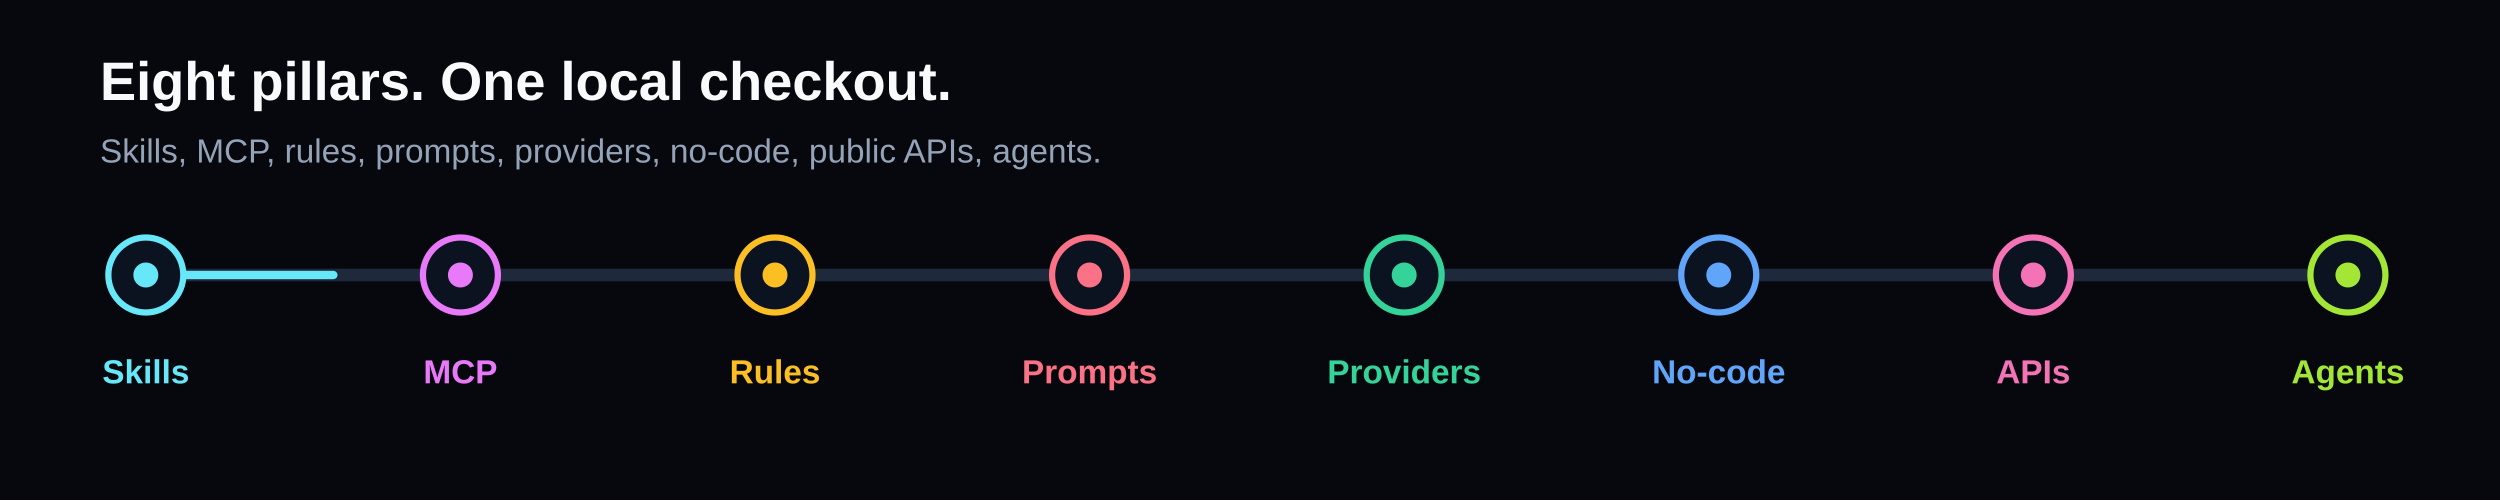
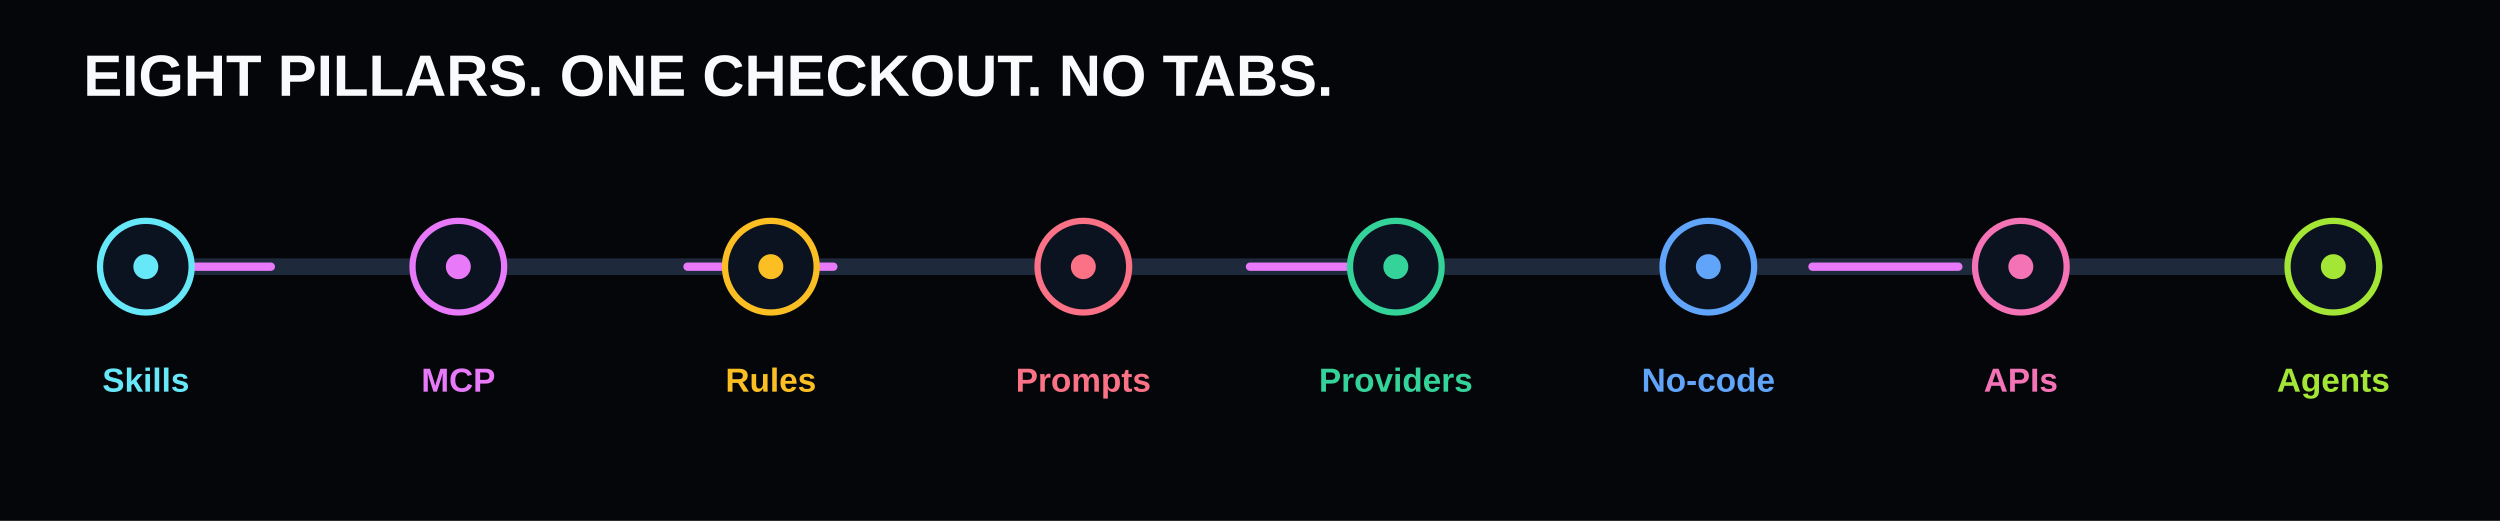
- <svg xmlns="http://www.w3.org/2000/svg" viewBox="0 0 1200 240" width="1200" height="240" role="img" aria-label="Eight pillars of the archive">
-   <rect width="1200" height="240" fill="#07080d" />
-   <text x="48" y="48" fill="#f8fafc" font-family="Arial, Helvetica, sans-serif" font-size="26" font-weight="700">Eight pillars. One local checkout.</text>
-   <text x="48" y="78" fill="#94a3b8" font-family="Arial, Helvetica, sans-serif" font-size="16">Skills, MCP, rules, prompts, providers, no-code, public APIs, agents.</text>
-   <line x1="70" y1="132" x2="1130" y2="132" stroke="#1e293b" stroke-width="6" stroke-linecap="round" />
-   <line x1="70" y1="132" x2="1130" y2="132" stroke="#67e8f9" stroke-width="4" stroke-linecap="round" stroke-dasharray="90 1040">
-     <animate attributeName="stroke-dashoffset" values="1130;0" dur="4.2s" repeatCount="indefinite" />
+ <svg xmlns="http://www.w3.org/2000/svg" viewBox="0 0 1200 250" width="1200" height="250" role="img" aria-label="Eight pillars">
+   <rect width="1200" height="250" fill="#05060a" />
+   <text x="40" y="46" fill="#f8fafc" font-family="Arial, Helvetica, sans-serif" font-size="28" font-weight="700">EIGHT PILLARS. ONE CHECKOUT. NO TABS.</text>
+   <line x1="60" y1="128" x2="1140" y2="128" stroke="#1e293b" stroke-width="8" stroke-linecap="round" />
+   <line x1="60" y1="128" x2="1140" y2="128" stroke="#e879f9" stroke-width="4" stroke-linecap="round" stroke-dasharray="70 200">
+     <animate attributeName="stroke-dashoffset" values="540;0" dur="2.4s" repeatCount="indefinite" />
  </line>
  <g>
-     <circle cx="70" cy="132" r="18" fill="#0b1220" stroke="#67e8f9" stroke-width="3" />
-     <circle cx="70" cy="132" r="6" fill="#67e8f9">
-       <animate attributeName="r" values="4;8;4" dur="2.2s" begin="0.0s" repeatCount="indefinite" />
+     <circle cx="70" cy="128" r="22" fill="#0b1220" stroke="#67e8f9" stroke-width="3">
+       <animate attributeName="r" values="16;26;16" dur="1.6s" begin="0.0s" repeatCount="indefinite" />
    </circle>
-     <text x="70" y="184" text-anchor="middle" fill="#67e8f9" font-family="Arial, Helvetica, sans-serif" font-size="16" font-weight="700">Skills</text>
+     <circle cx="70" cy="128" r="6" fill="#67e8f9" />
+     <text x="70" y="188" text-anchor="middle" fill="#67e8f9" font-family="Arial, Helvetica, sans-serif" font-size="16" font-weight="700">Skills</text>
  </g>
  <g>
-     <circle cx="221" cy="132" r="18" fill="#0b1220" stroke="#e879f9" stroke-width="3" />
-     <circle cx="221" cy="132" r="6" fill="#e879f9">
-       <animate attributeName="r" values="4;8;4" dur="2.2s" begin="0.2s" repeatCount="indefinite" />
+     <circle cx="220" cy="128" r="22" fill="#0b1220" stroke="#e879f9" stroke-width="3">
+       <animate attributeName="r" values="16;26;16" dur="1.6s" begin="0.15s" repeatCount="indefinite" />
    </circle>
-     <text x="221" y="184" text-anchor="middle" fill="#e879f9" font-family="Arial, Helvetica, sans-serif" font-size="16" font-weight="700">MCP</text>
+     <circle cx="220" cy="128" r="6" fill="#e879f9" />
+     <text x="220" y="188" text-anchor="middle" fill="#e879f9" font-family="Arial, Helvetica, sans-serif" font-size="16" font-weight="700">MCP</text>
  </g>
  <g>
-     <circle cx="372" cy="132" r="18" fill="#0b1220" stroke="#fbbf24" stroke-width="3" />
-     <circle cx="372" cy="132" r="6" fill="#fbbf24">
-       <animate attributeName="r" values="4;8;4" dur="2.2s" begin="0.4s" repeatCount="indefinite" />
+     <circle cx="370" cy="128" r="22" fill="#0b1220" stroke="#fbbf24" stroke-width="3">
+       <animate attributeName="r" values="16;26;16" dur="1.6s" begin="0.3s" repeatCount="indefinite" />
    </circle>
-     <text x="372" y="184" text-anchor="middle" fill="#fbbf24" font-family="Arial, Helvetica, sans-serif" font-size="16" font-weight="700">Rules</text>
+     <circle cx="370" cy="128" r="6" fill="#fbbf24" />
+     <text x="370" y="188" text-anchor="middle" fill="#fbbf24" font-family="Arial, Helvetica, sans-serif" font-size="16" font-weight="700">Rules</text>
  </g>
  <g>
-     <circle cx="523" cy="132" r="18" fill="#0b1220" stroke="#fb7185" stroke-width="3" />
-     <circle cx="523" cy="132" r="6" fill="#fb7185">
-       <animate attributeName="r" values="4;8;4" dur="2.2s" begin="0.6s" repeatCount="indefinite" />
+     <circle cx="520" cy="128" r="22" fill="#0b1220" stroke="#fb7185" stroke-width="3">
+       <animate attributeName="r" values="16;26;16" dur="1.6s" begin="0.45s" repeatCount="indefinite" />
    </circle>
-     <text x="523" y="184" text-anchor="middle" fill="#fb7185" font-family="Arial, Helvetica, sans-serif" font-size="16" font-weight="700">Prompts</text>
+     <circle cx="520" cy="128" r="6" fill="#fb7185" />
+     <text x="520" y="188" text-anchor="middle" fill="#fb7185" font-family="Arial, Helvetica, sans-serif" font-size="16" font-weight="700">Prompts</text>
  </g>
  <g>
-     <circle cx="674" cy="132" r="18" fill="#0b1220" stroke="#34d399" stroke-width="3" />
-     <circle cx="674" cy="132" r="6" fill="#34d399">
-       <animate attributeName="r" values="4;8;4" dur="2.2s" begin="0.8s" repeatCount="indefinite" />
+     <circle cx="670" cy="128" r="22" fill="#0b1220" stroke="#34d399" stroke-width="3">
+       <animate attributeName="r" values="16;26;16" dur="1.6s" begin="0.6s" repeatCount="indefinite" />
    </circle>
-     <text x="674" y="184" text-anchor="middle" fill="#34d399" font-family="Arial, Helvetica, sans-serif" font-size="16" font-weight="700">Providers</text>
+     <circle cx="670" cy="128" r="6" fill="#34d399" />
+     <text x="670" y="188" text-anchor="middle" fill="#34d399" font-family="Arial, Helvetica, sans-serif" font-size="16" font-weight="700">Providers</text>
  </g>
  <g>
-     <circle cx="825" cy="132" r="18" fill="#0b1220" stroke="#60a5fa" stroke-width="3" />
-     <circle cx="825" cy="132" r="6" fill="#60a5fa">
-       <animate attributeName="r" values="4;8;4" dur="2.2s" begin="1.0s" repeatCount="indefinite" />
+     <circle cx="820" cy="128" r="22" fill="#0b1220" stroke="#60a5fa" stroke-width="3">
+       <animate attributeName="r" values="16;26;16" dur="1.6s" begin="0.75s" repeatCount="indefinite" />
    </circle>
-     <text x="825" y="184" text-anchor="middle" fill="#60a5fa" font-family="Arial, Helvetica, sans-serif" font-size="16" font-weight="700">No-code</text>
+     <circle cx="820" cy="128" r="6" fill="#60a5fa" />
+     <text x="820" y="188" text-anchor="middle" fill="#60a5fa" font-family="Arial, Helvetica, sans-serif" font-size="16" font-weight="700">No-code</text>
  </g>
  <g>
-     <circle cx="976" cy="132" r="18" fill="#0b1220" stroke="#f472b6" stroke-width="3" />
-     <circle cx="976" cy="132" r="6" fill="#f472b6">
-       <animate attributeName="r" values="4;8;4" dur="2.2s" begin="1.2s" repeatCount="indefinite" />
+     <circle cx="970" cy="128" r="22" fill="#0b1220" stroke="#f472b6" stroke-width="3">
+       <animate attributeName="r" values="16;26;16" dur="1.6s" begin="0.9s" repeatCount="indefinite" />
    </circle>
-     <text x="976" y="184" text-anchor="middle" fill="#f472b6" font-family="Arial, Helvetica, sans-serif" font-size="16" font-weight="700">APIs</text>
+     <circle cx="970" cy="128" r="6" fill="#f472b6" />
+     <text x="970" y="188" text-anchor="middle" fill="#f472b6" font-family="Arial, Helvetica, sans-serif" font-size="16" font-weight="700">APIs</text>
  </g>
  <g>
-     <circle cx="1127" cy="132" r="18" fill="#0b1220" stroke="#a3e635" stroke-width="3" />
-     <circle cx="1127" cy="132" r="6" fill="#a3e635">
-       <animate attributeName="r" values="4;8;4" dur="2.2s" begin="1.4s" repeatCount="indefinite" />
+     <circle cx="1120" cy="128" r="22" fill="#0b1220" stroke="#a3e635" stroke-width="3">
+       <animate attributeName="r" values="16;26;16" dur="1.6s" begin="1.05s" repeatCount="indefinite" />
    </circle>
-     <text x="1127" y="184" text-anchor="middle" fill="#a3e635" font-family="Arial, Helvetica, sans-serif" font-size="16" font-weight="700">Agents</text>
+     <circle cx="1120" cy="128" r="6" fill="#a3e635" />
+     <text x="1120" y="188" text-anchor="middle" fill="#a3e635" font-family="Arial, Helvetica, sans-serif" font-size="16" font-weight="700">Agents</text>
  </g>
</svg>
